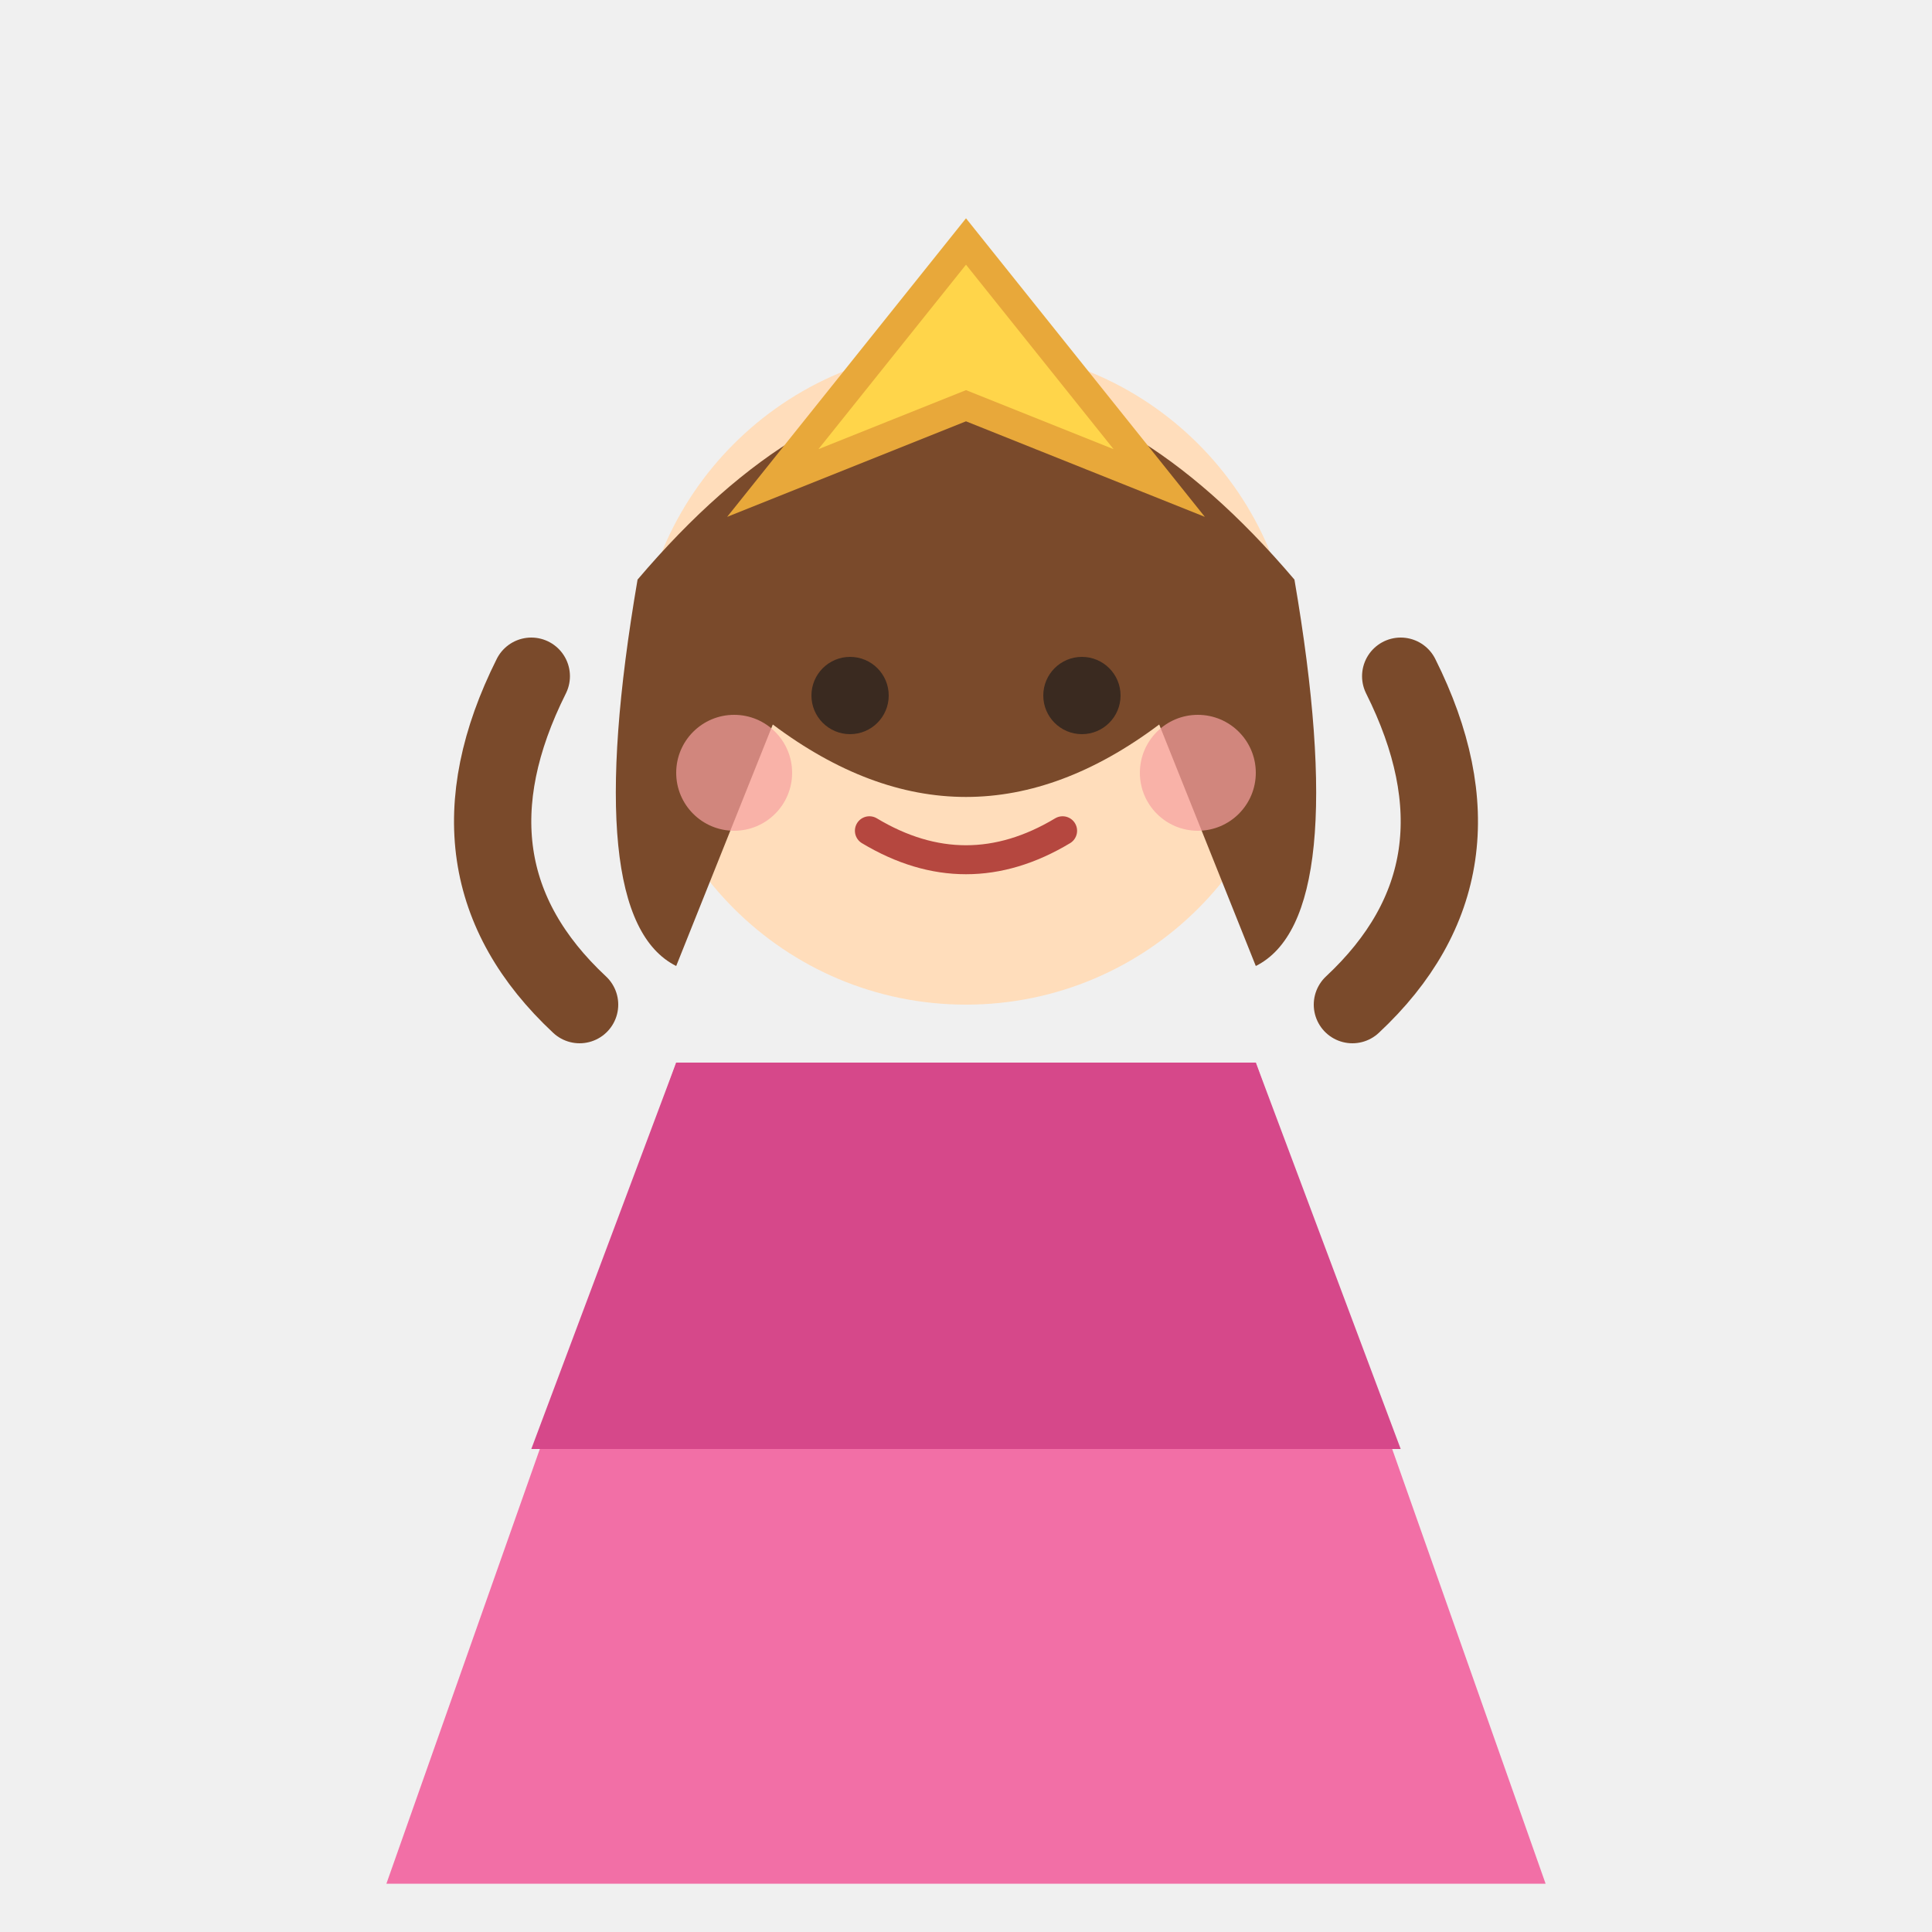
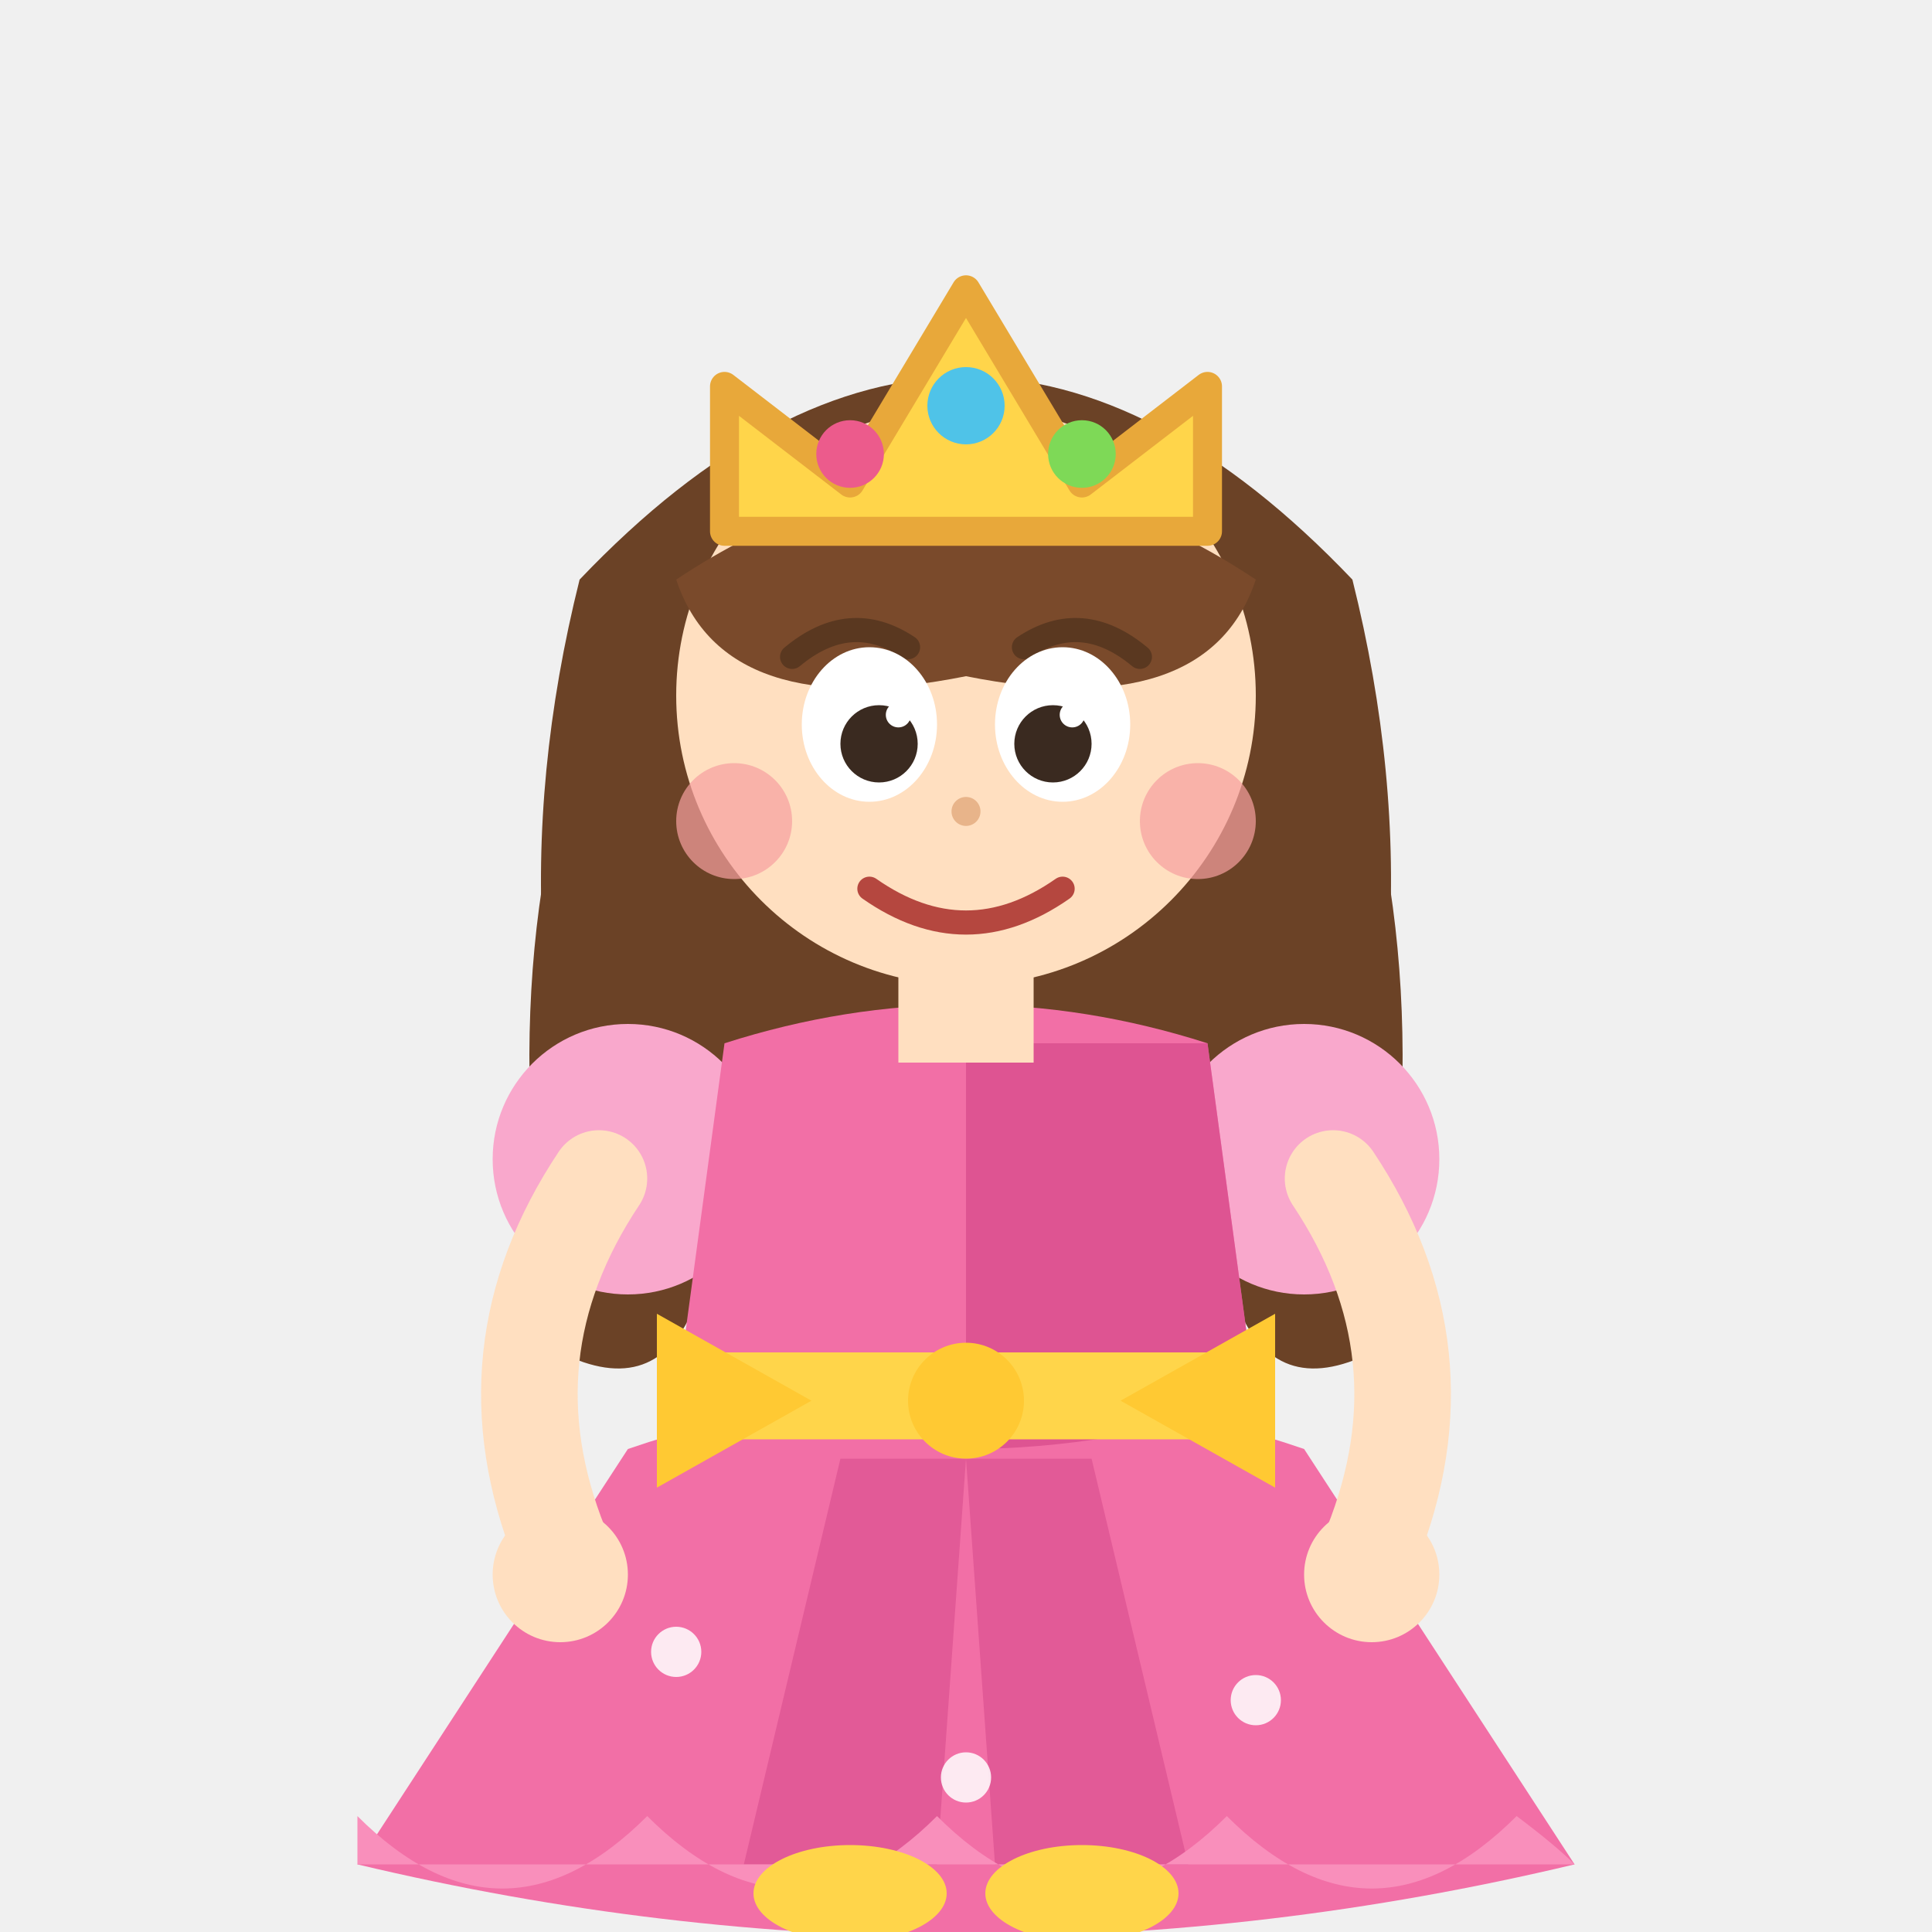
<svg xmlns="http://www.w3.org/2000/svg" viewBox="0 0 200 200">
-   <polygon points="70,110 130,110 160,195 40,195" fill="#F26FA6" />
-   <polygon points="70,110 130,110 145,150 55,150" fill="#D6488A" />
-   <circle cx="100" cy="70" r="34" fill="#FFDDBB" />
-   <path d="M66 60 Q100 20 134 60 Q140 95 130 100 L120 75 Q100 90 80 75 L70 100 Q60 95 66 60 Z" fill="#7A4A2B" />
-   <circle cx="88" cy="72" r="4" fill="#3A2A20" />
-   <circle cx="112" cy="72" r="4" fill="#3A2A20" />
-   <path d="M90 86 Q100 92 110 86" stroke="#B5473F" stroke-width="3" fill="none" stroke-linecap="round" />
-   <circle cx="76" cy="80" r="6" fill="#F6A0A0" opacity="0.7" />
-   <circle cx="124" cy="80" r="6" fill="#F6A0A0" opacity="0.7" />
-   <path d="M60 104 Q45 90 55 70" stroke="#7A4A2B" stroke-width="8" fill="none" stroke-linecap="round" />
-   <path d="M140 104 Q155 90 145 70" stroke="#7A4A2B" stroke-width="8" fill="none" stroke-linecap="round" />
-   <polygon points="80,50 100,25 120,50 100,42" fill="#FFD54A" stroke="#E8A83A" stroke-width="3" />
+   <path d="M60 60 Q100 18 140 60 Q150 100 135 135 L65 135 Q50 100 60 60 Z" fill="#6B4226" />
+   <path d="M62 70 Q50 100 58 140 Q68 145 72 135 Q65 100 75 75 Z" fill="#6B4226" />
+   <path d="M138 70 Q150 100 142 140 Q132 145 128 135 Q135 100 125 75 Z" fill="#6B4226" />
+   <path d="M65 150 Q100 138 135 150 L163 193 Q100 208 37 193 Z" fill="#F26FA6" />
+   <path d="M87 151 L77 193 L97 193 L100 151 Z" fill="#D6488A" opacity="0.55" />
+   <path d="M113 151 L123 193 L103 193 L100 151 Z" fill="#D6488A" opacity="0.55" />
+   <path d="M37 188 Q52 203 67 188 Q82 203 97 188 Q112 203 127 188 Q142 203 157 188 Q161 191 163 193 L37 193 Z" fill="#F98FBB" />
+   <circle cx="70" cy="171" r="2.6" fill="#FFFFFF" opacity="0.85" />
+   <circle cx="130" cy="176" r="2.6" fill="#FFFFFF" opacity="0.85" />
+   <circle cx="100" cy="184" r="2.6" fill="#FFFFFF" opacity="0.85" />
+   <ellipse cx="88" cy="196" rx="10" ry="5" fill="#FFD54A" />
+   <ellipse cx="112" cy="196" rx="10" ry="5" fill="#FFD54A" />
+   <circle cx="65" cy="120" r="14" fill="#F9A8CC" />
+   <circle cx="135" cy="120" r="14" fill="#F9A8CC" />
+   <path d="M75 108 Q100 100 125 108 L130 145 Q100 155 70 145 Z" fill="#F26FA6" />
+   <path d="M100 108 L125 108 L130 145 Q115 150 100 150 Z" fill="#D6488A" opacity="0.7" />
+   <rect x="68" y="140" width="64" height="9" fill="#FFD54A" />
+   <path d="M84 145 L68 136 L68 154 Z" fill="#FFC933" />
+   <path d="M116 145 L132 136 L132 154 Z" fill="#FFC933" />
+   <circle cx="100" cy="145" r="6" fill="#FFC933" />
+   <path d="M62 122 Q50 140 58 160" stroke="#FFDFC0" stroke-width="10" fill="none" stroke-linecap="round" />
+   <circle cx="58" cy="163" r="7" fill="#FFDFC0" />
+   <path d="M138 122 Q150 140 142 160" stroke="#FFDFC0" stroke-width="10" fill="none" stroke-linecap="round" />
+   <circle cx="142" cy="163" r="7" fill="#FFDFC0" />
+   <rect x="93" y="98" width="14" height="12" fill="#FFDFC0" />
+   <circle cx="100" cy="72" r="30" fill="#FFDFC0" />
+   <path d="M70 60 Q100 40 130 60 Q125 75 100 70 Q75 75 70 60 Z" fill="#7A4A2B" />
+   <path d="M82 68 Q88 63 94 67" stroke="#5A3820" stroke-width="2.5" fill="none" stroke-linecap="round" />
+   <path d="M106 67 Q112 63 118 68" stroke="#5A3820" stroke-width="2.5" fill="none" stroke-linecap="round" />
+   <ellipse cx="90" cy="75" rx="7" ry="8" fill="#FFFFFF" />
+   <ellipse cx="110" cy="75" rx="7" ry="8" fill="#FFFFFF" />
+   <circle cx="91" cy="77" r="4" fill="#3A2A20" />
+   <circle cx="109" cy="77" r="4" fill="#3A2A20" />
+   <circle cx="93" cy="74" r="1.3" fill="#FFFFFF" />
+   <circle cx="111" cy="74" r="1.3" fill="#FFFFFF" />
+   <circle cx="76" cy="85" r="6" fill="#F6A0A0" opacity="0.7" />
+   <circle cx="124" cy="85" r="6" fill="#F6A0A0" opacity="0.7" />
+   <circle cx="100" cy="84" r="1.5" fill="#E8B48A" />
+   <path d="M90 92 Q100 99 110 92" stroke="#B5473F" stroke-width="2.5" fill="none" stroke-linecap="round" />
+   <path d="M75 55 L75 40 L88 50 L100 30 L112 50 L125 40 L125 55 Z" fill="#FFD54A" stroke="#E8A83A" stroke-width="3" stroke-linejoin="round" />
+   <circle cx="88" cy="47" r="3.5" fill="#EC5B8C" />
+   <circle cx="100" cy="42" r="4" fill="#4FC3E8" />
+   <circle cx="112" cy="47" r="3.5" fill="#7ED957" />
</svg>
